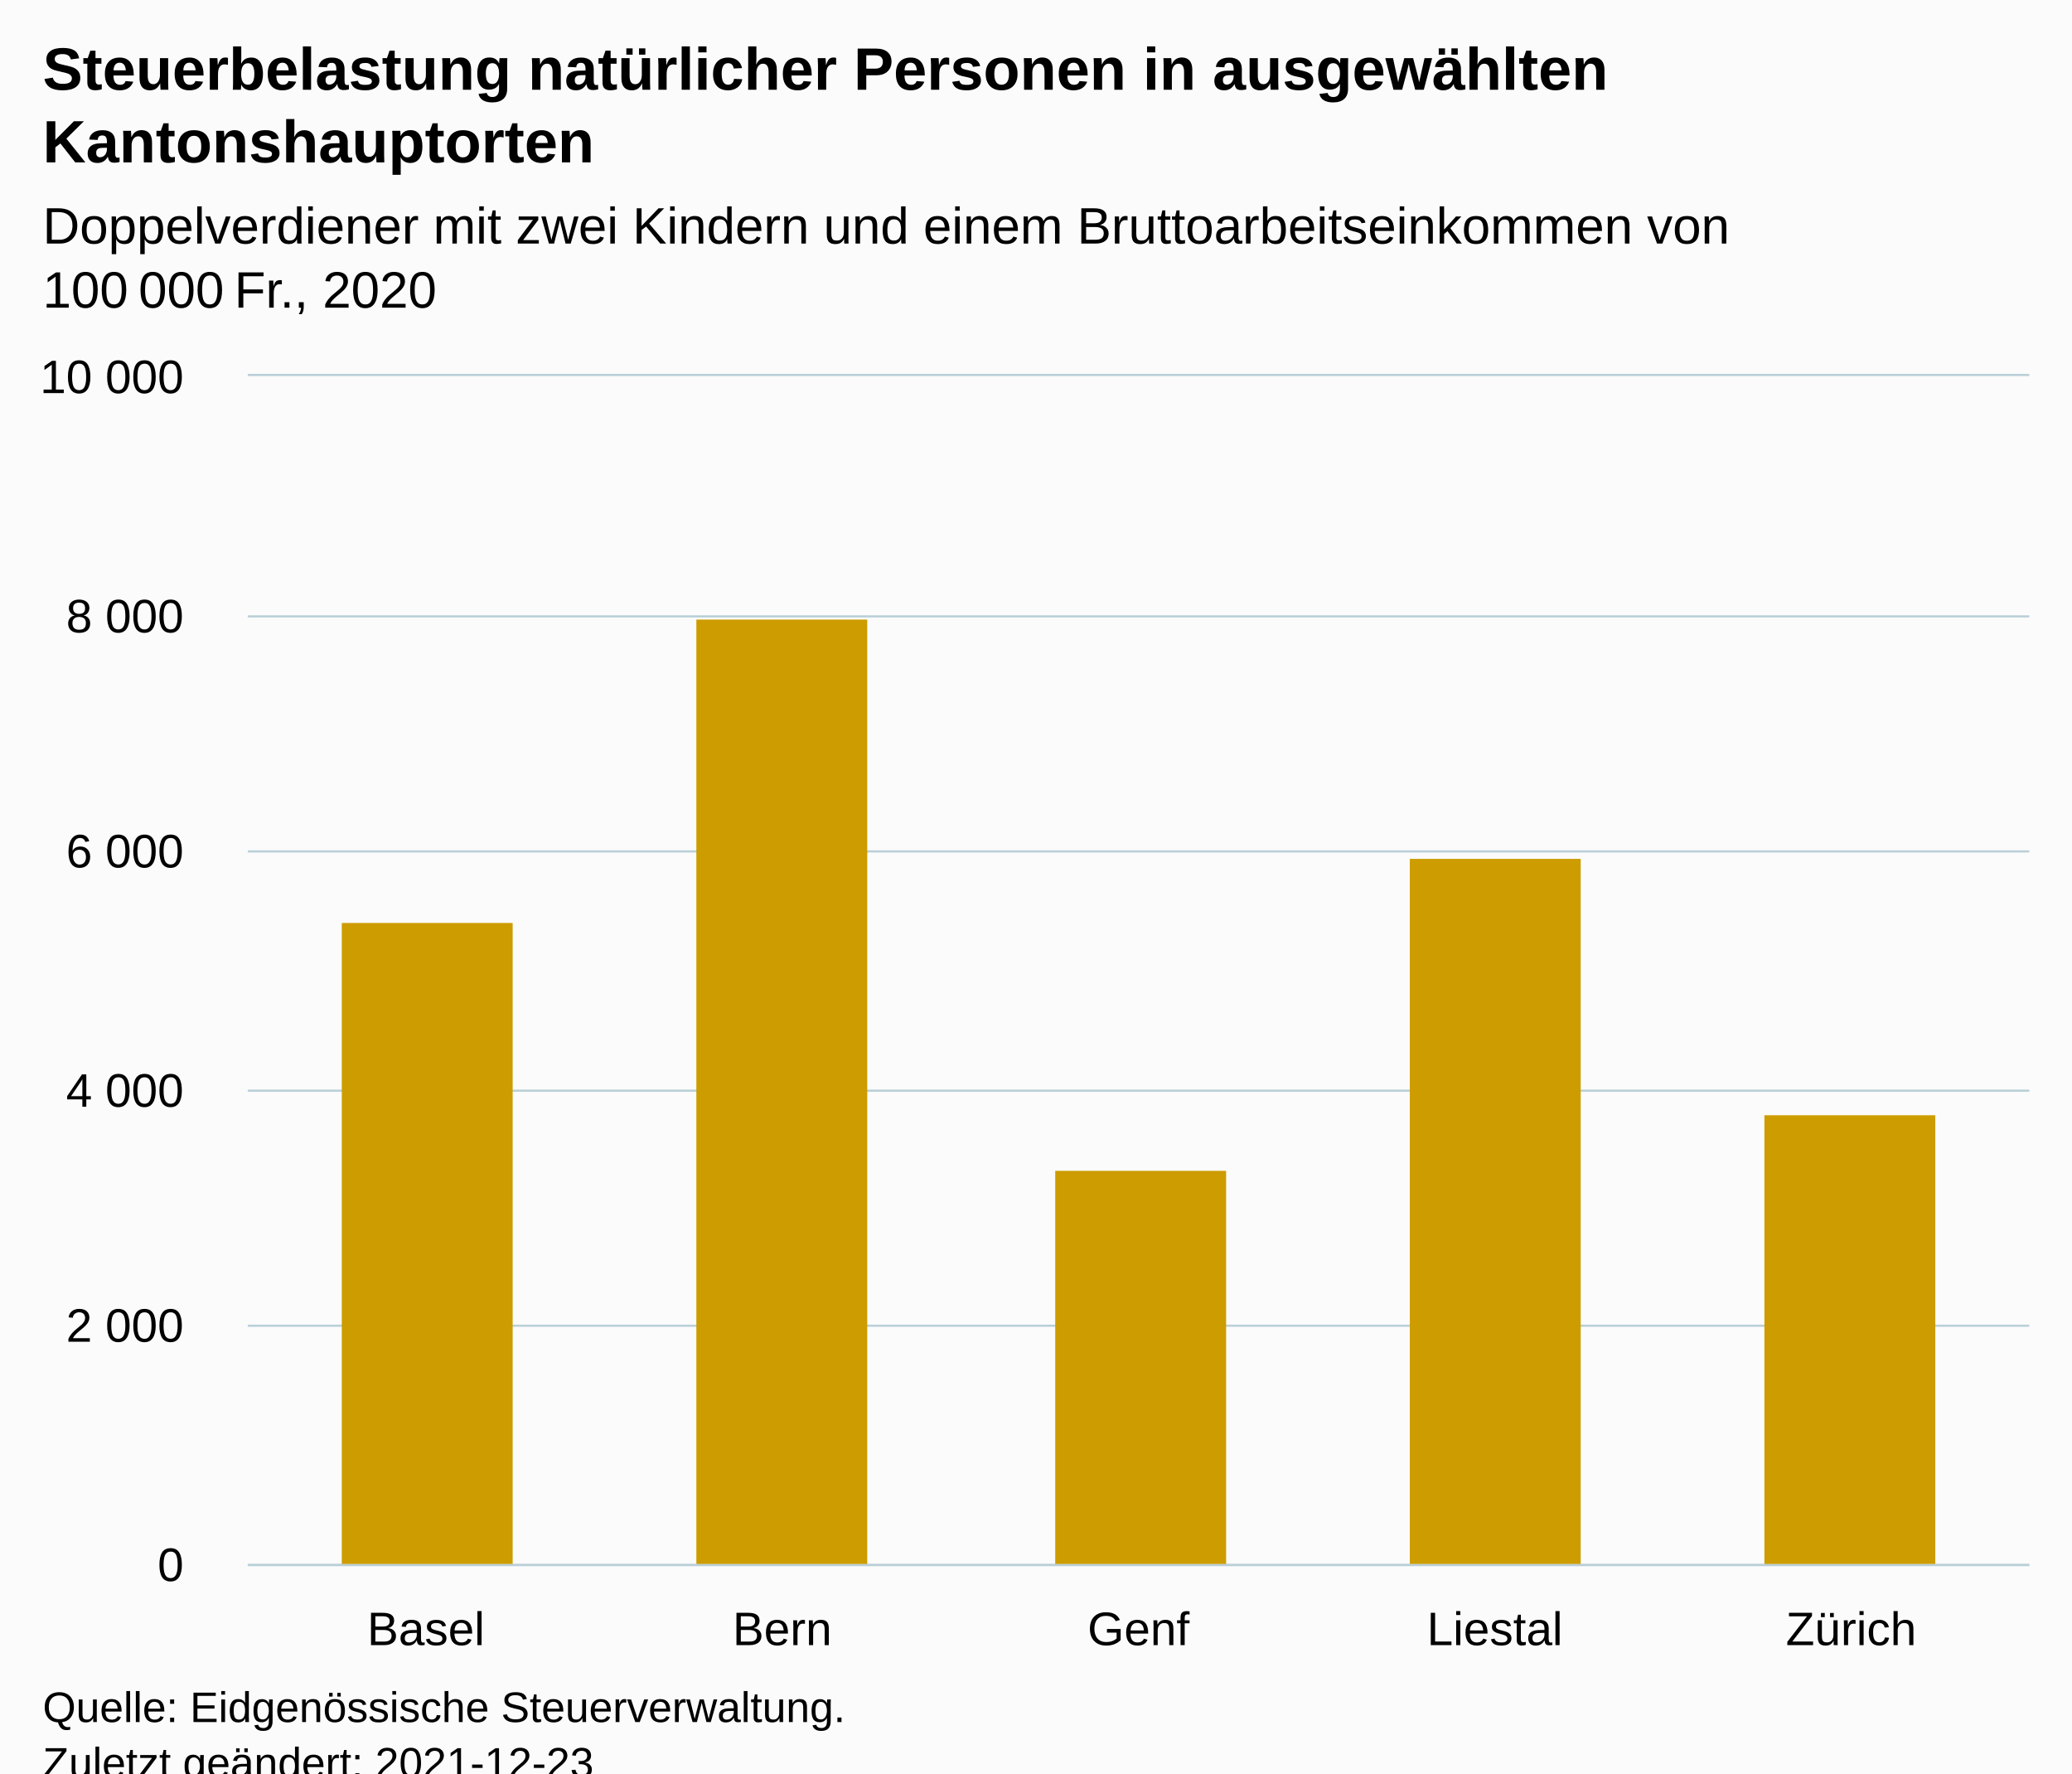
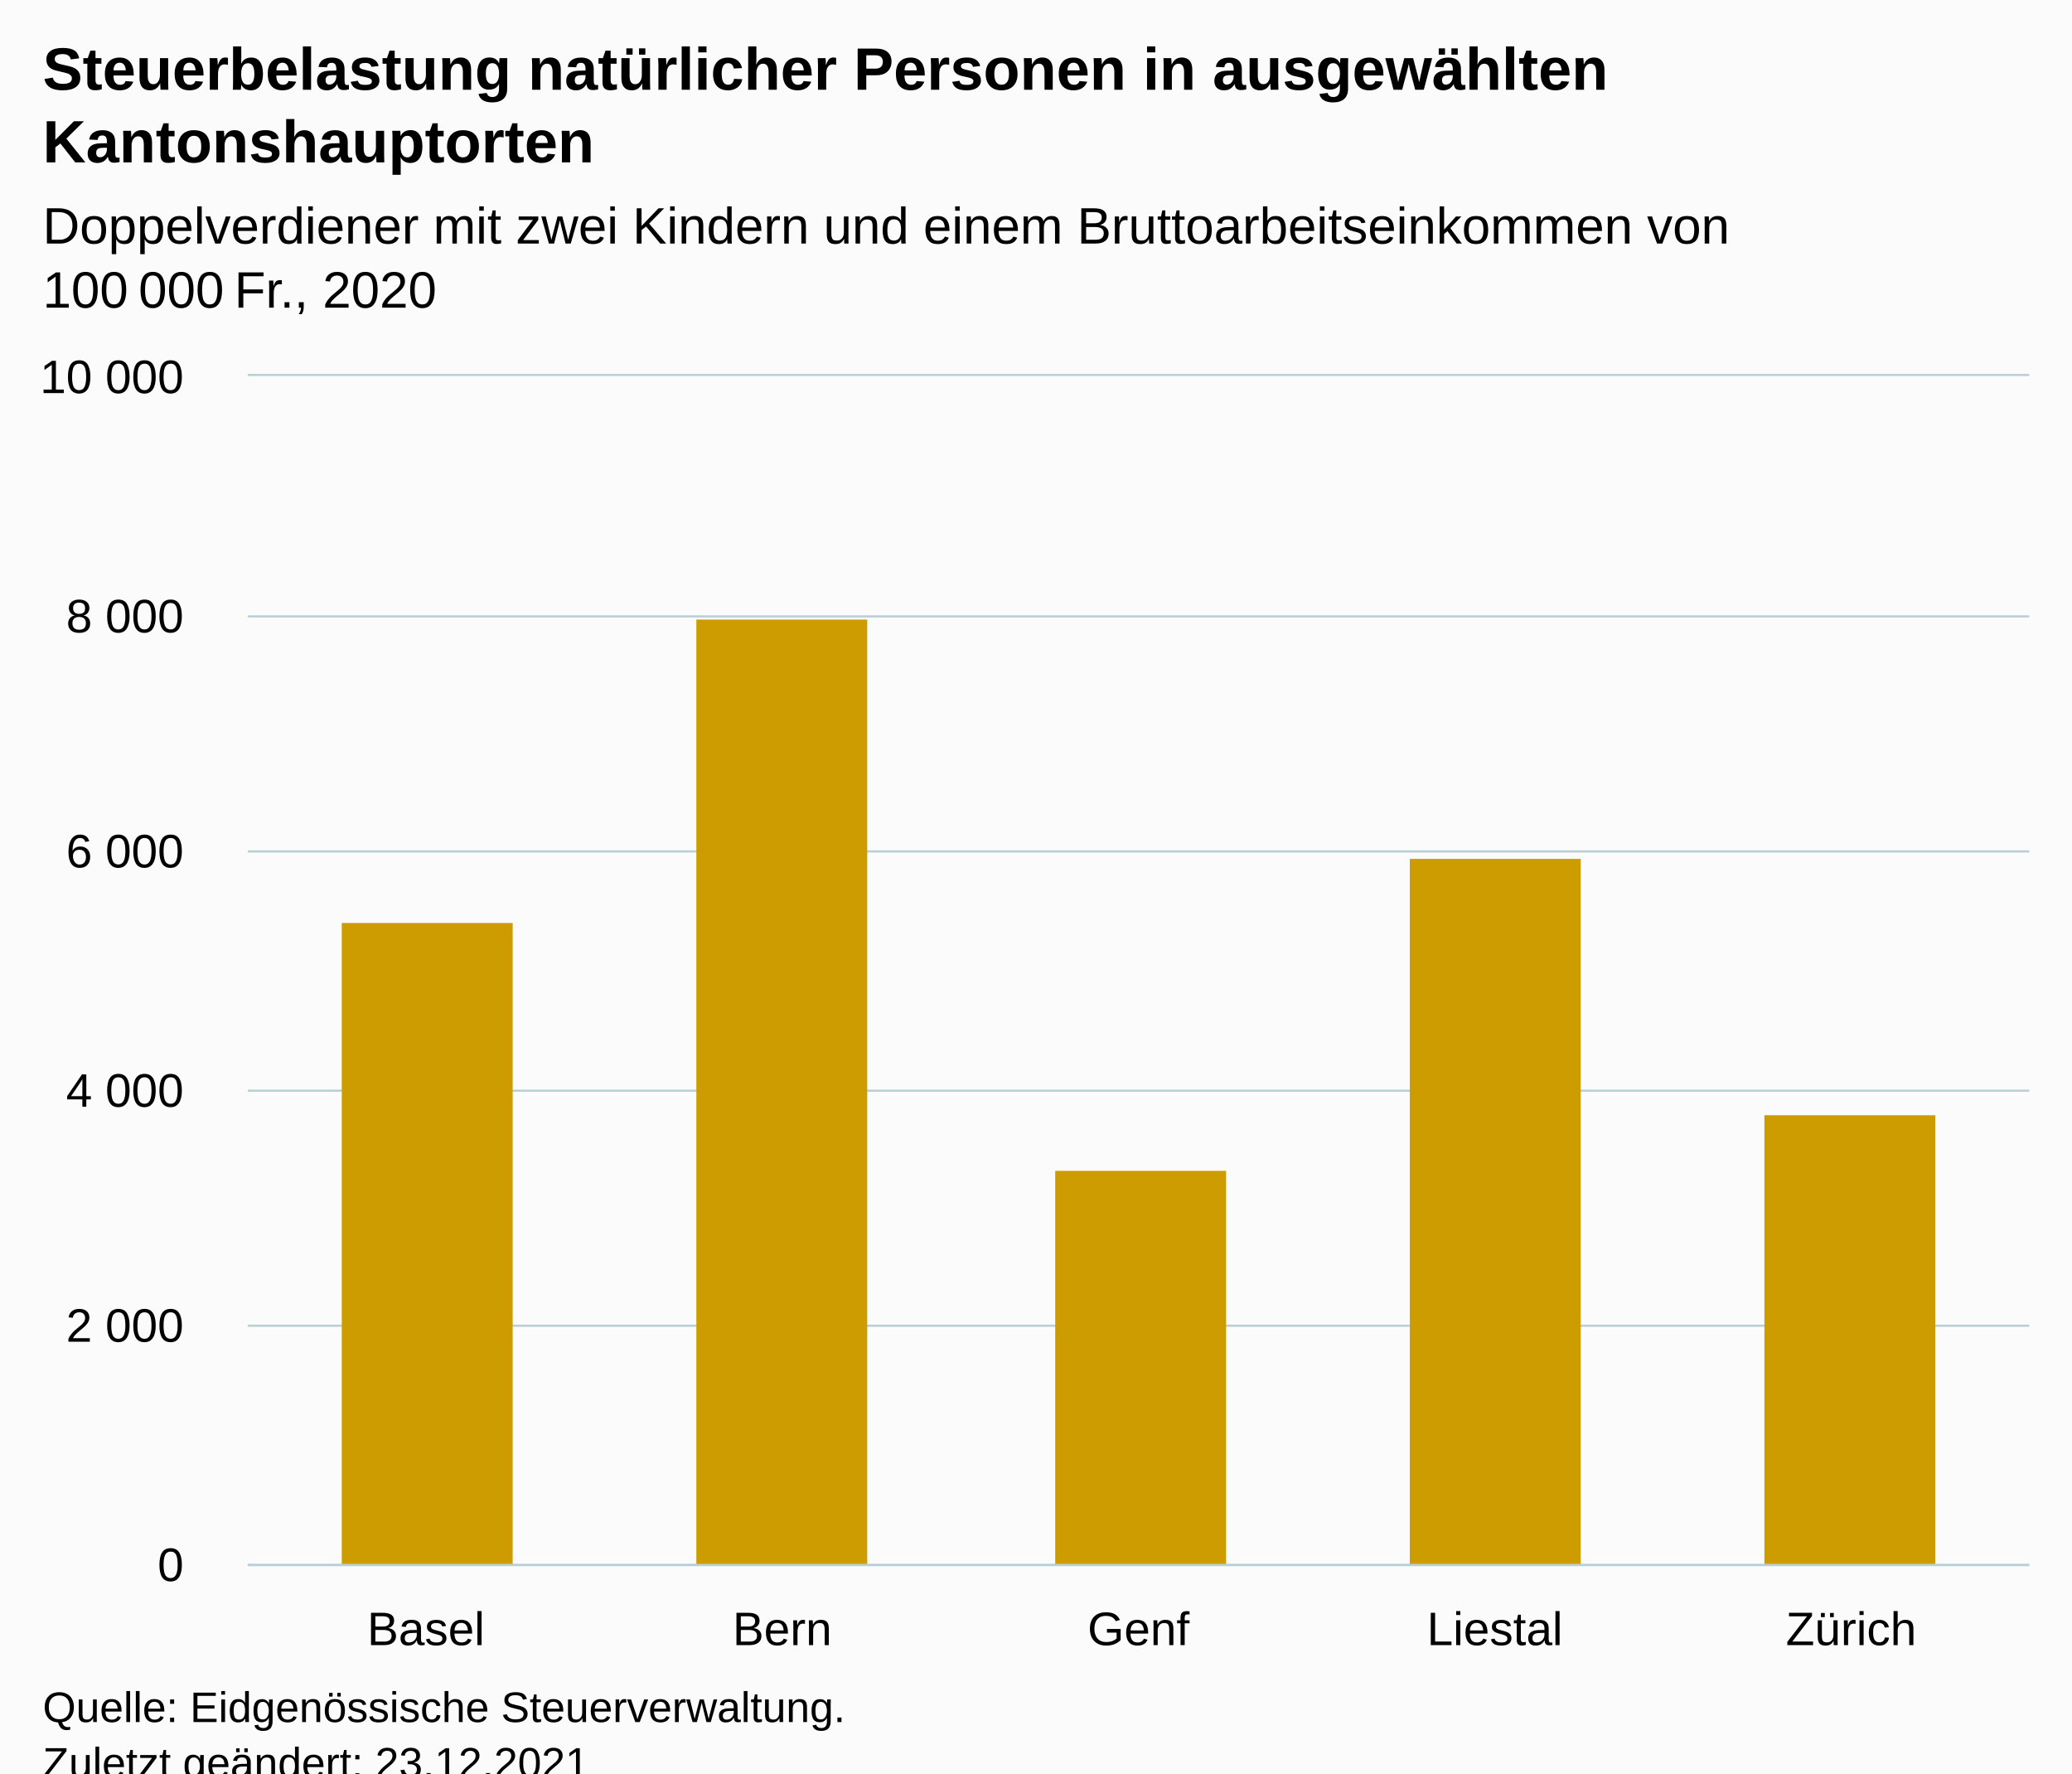
<svg xmlns="http://www.w3.org/2000/svg" version="1.1" class="highcharts-root" style="font-family:Arial;font-size:12px;" viewBox="0 0 485 415">
  <defs>
-     <clipPath id="highcharts-rbexciy-12-">
+     <clipPath id="highcharts-s60c2l3-12-">
      <rect x="0" y="0" width="417" height="278" fill="none" />
    </clipPath>
-     <clipPath id="highcharts-rbexciy-18-">
+     <clipPath id="highcharts-s60c2l3-18-">
      <rect x="0" y="0" width="417" height="278" fill="none" />
    </clipPath>
-     <clipPath id="highcharts-rbexciy-19-">
+     <clipPath id="highcharts-s60c2l3-19-">
      <rect x="58" y="88" width="417" height="278" fill="none" />
    </clipPath>
  </defs>
  <rect fill="#fbfbfb" class="highcharts-background" x="0" y="0" width="485" height="428" rx="0" ry="0" />
  <rect fill="none" class="highcharts-plot-background" x="58" y="88" width="417" height="278" />
  <g class="highcharts-pane-group" data-z-index="0" />
  <g class="highcharts-grid highcharts-xaxis-grid" data-z-index="1">
    <path fill="none" data-z-index="1" class="highcharts-grid-line" d="M 140.5 88 L 140.5 366" opacity="1" />
    <path fill="none" data-z-index="1" class="highcharts-grid-line" d="M 224.5 88 L 224.5 366" opacity="1" />
    <path fill="none" data-z-index="1" class="highcharts-grid-line" d="M 307.5 88 L 307.5 366" opacity="1" />
    <path fill="none" data-z-index="1" class="highcharts-grid-line" d="M 391.5 88 L 391.5 366" opacity="1" />
    <path fill="none" data-z-index="1" class="highcharts-grid-line" d="M 474.5 88 L 474.5 366" opacity="1" />
    <path fill="none" data-z-index="1" class="highcharts-grid-line" d="M 57.5 88 L 57.5 366" opacity="1" />
  </g>
  <g class="highcharts-grid highcharts-yaxis-grid" data-z-index="1">
    <path fill="none" stroke="#B9CFD7" stroke-width="0.5" data-z-index="1" class="highcharts-grid-line" d="M 58 366.25 L 475 366.25" opacity="1" />
    <path fill="none" stroke="#B9CFD7" stroke-width="0.5" data-z-index="1" class="highcharts-grid-line" d="M 58 310.25 L 475 310.25" opacity="1" />
    <path fill="none" stroke="#B9CFD7" stroke-width="0.5" data-z-index="1" class="highcharts-grid-line" d="M 58 255.25 L 475 255.25" opacity="1" />
    <path fill="none" stroke="#B9CFD7" stroke-width="0.5" data-z-index="1" class="highcharts-grid-line" d="M 58 199.25 L 475 199.25" opacity="1" />
    <path fill="none" stroke="#B9CFD7" stroke-width="0.5" data-z-index="1" class="highcharts-grid-line" d="M 58 144.25 L 475 144.25" opacity="1" />
    <path fill="none" stroke="#B9CFD7" stroke-width="0.5" data-z-index="1" class="highcharts-grid-line" d="M 58 87.75 L 475 87.75" opacity="1" />
  </g>
  <rect fill="none" class="highcharts-plot-border" data-z-index="1" x="58" y="88" width="417" height="278" />
  <g class="highcharts-axis highcharts-xaxis" data-z-index="2">
    <path fill="none" class="highcharts-axis-line" stroke="#B9CFD7" stroke-width="0.5" data-z-index="7" d="M 58 366.25 L 475 366.25" />
  </g>
  <g class="highcharts-axis highcharts-yaxis" data-z-index="2">
    <path fill="none" class="highcharts-axis-line" data-z-index="7" d="M 58 88 L 58 366" />
  </g>
  <g class="highcharts-series-group" data-z-index="3">
-     <g class="highcharts-series highcharts-series-0 highcharts-column-series" data-z-index="0.1" opacity="1" transform="translate(58,88) scale(1 1)" clip-path="url(#highcharts-rbexciy-18-)">
+     <g class="highcharts-series highcharts-series-0 highcharts-column-series" data-z-index="0.1" opacity="1" transform="translate(58,88) scale(1 1)" clip-path="url(#highcharts-s60c2l3-18-)">
      <rect x="22" y="128" width="40" height="151" fill="#CD9C00" opacity="1" class="highcharts-point" />
      <rect x="105" y="57" width="40" height="222" fill="#CD9C00" opacity="1" class="highcharts-point" />
      <rect x="189" y="186" width="40" height="93" fill="#CD9C00" opacity="1" class="highcharts-point" />
      <rect x="272" y="113" width="40" height="166" fill="#CD9C00" opacity="1" class="highcharts-point" />
      <rect x="355" y="173" width="40" height="106" fill="#CD9C00" opacity="1" class="highcharts-point" />
    </g>
    <g class="highcharts-markers highcharts-series-0 highcharts-column-series" data-z-index="0.1" opacity="1" transform="translate(58,88) scale(1 1)" clip-path="none" />
  </g>
  <text x="10" text-anchor="start" class="highcharts-title" data-z-index="4" style="color:#000000;font-size:14px;font-weight:bold;fill:#000000;" y="21">
    <tspan>Steuerbelastung natürlicher Personen in ausgewählten</tspan>
    <tspan dy="17" x="10">Kantonshauptorten</tspan>
  </text>
  <text x="10" text-anchor="start" class="highcharts-subtitle" data-z-index="4" style="color:#000000;font-size:12px;font-weight:normal;fill:#000000;" y="57">
    <tspan>Doppelverdiener mit zwei Kindern und einem Bruttoarbeitseinkommen von</tspan>
    <tspan dy="15" x="10">100 000 Fr., 2020</tspan>
  </text>
  <text x="10" text-anchor="start" class="highcharts-caption" data-z-index="4" style="color:#666666;fill:#666666;" y="400" />
  <g class="highcharts-axis-labels highcharts-xaxis-labels" data-z-index="7">
    <text x="99.7" style="color:#000000;cursor:default;font-size:11px;fill:#000000;" text-anchor="middle" transform="translate(0,0)" y="385" opacity="1">Basel</text>
    <text x="183.1" style="color:#000000;cursor:default;font-size:11px;fill:#000000;" text-anchor="middle" transform="translate(0,0)" y="385" opacity="1">Bern</text>
    <text x="266.5" style="color:#000000;cursor:default;font-size:11px;fill:#000000;" text-anchor="middle" transform="translate(0,0)" y="385" opacity="1">Genf</text>
    <text x="349.9" style="color:#000000;cursor:default;font-size:11px;fill:#000000;" text-anchor="middle" transform="translate(0,0)" y="385" opacity="1">Liestal</text>
    <text x="433.3" style="color:#000000;cursor:default;font-size:11px;fill:#000000;" text-anchor="middle" transform="translate(0,0)" y="385" opacity="1">Zürich</text>
  </g>
  <g class="highcharts-axis-labels highcharts-yaxis-labels" data-z-index="7">
    <text x="43" style="color:#000000;cursor:default;font-size:11px;fill:#000000;" text-anchor="end" transform="translate(0,0)" y="370" opacity="1">0</text>
    <text x="43" style="color:#000000;cursor:default;font-size:11px;fill:#000000;" text-anchor="end" transform="translate(0,0)" y="314" opacity="1">
      <tspan>2 000</tspan>
    </text>
    <text x="43" style="color:#000000;cursor:default;font-size:11px;fill:#000000;" text-anchor="end" transform="translate(0,0)" y="259" opacity="1">
      <tspan>4 000</tspan>
    </text>
    <text x="43" style="color:#000000;cursor:default;font-size:11px;fill:#000000;" text-anchor="end" transform="translate(0,0)" y="203" opacity="1">
      <tspan>6 000</tspan>
    </text>
    <text x="43" style="color:#000000;cursor:default;font-size:11px;fill:#000000;" text-anchor="end" transform="translate(0,0)" y="148" opacity="1">
      <tspan>8 000</tspan>
    </text>
    <text x="43" style="color:#000000;cursor:default;font-size:11px;fill:#000000;" text-anchor="end" transform="translate(0,0)" y="92" opacity="1">
      <tspan>10 000</tspan>
    </text>
  </g>
  <text x="10" class="highcharts-credits" text-anchor="start" data-z-index="8" style="cursor:default;color:#000000;font-size:10px;fill:#000000;" y="403">
    <tspan>Quelle: Eidgenössische Steuerverwaltung.</tspan>
-     <tspan x="10" dy="13">Zuletzt geändert: 2021-12-23</tspan>
+     <tspan x="10" dy="13">Zuletzt geändert: 23.12.2021</tspan>
  </text>
-   <g class="highcharts-control-points" data-z-index="99" clip-path="url(#highcharts-rbexciy-19-)" />
+   <g class="highcharts-control-points" data-z-index="99" clip-path="url(#highcharts-s60c2l3-19-)" />
</svg>
